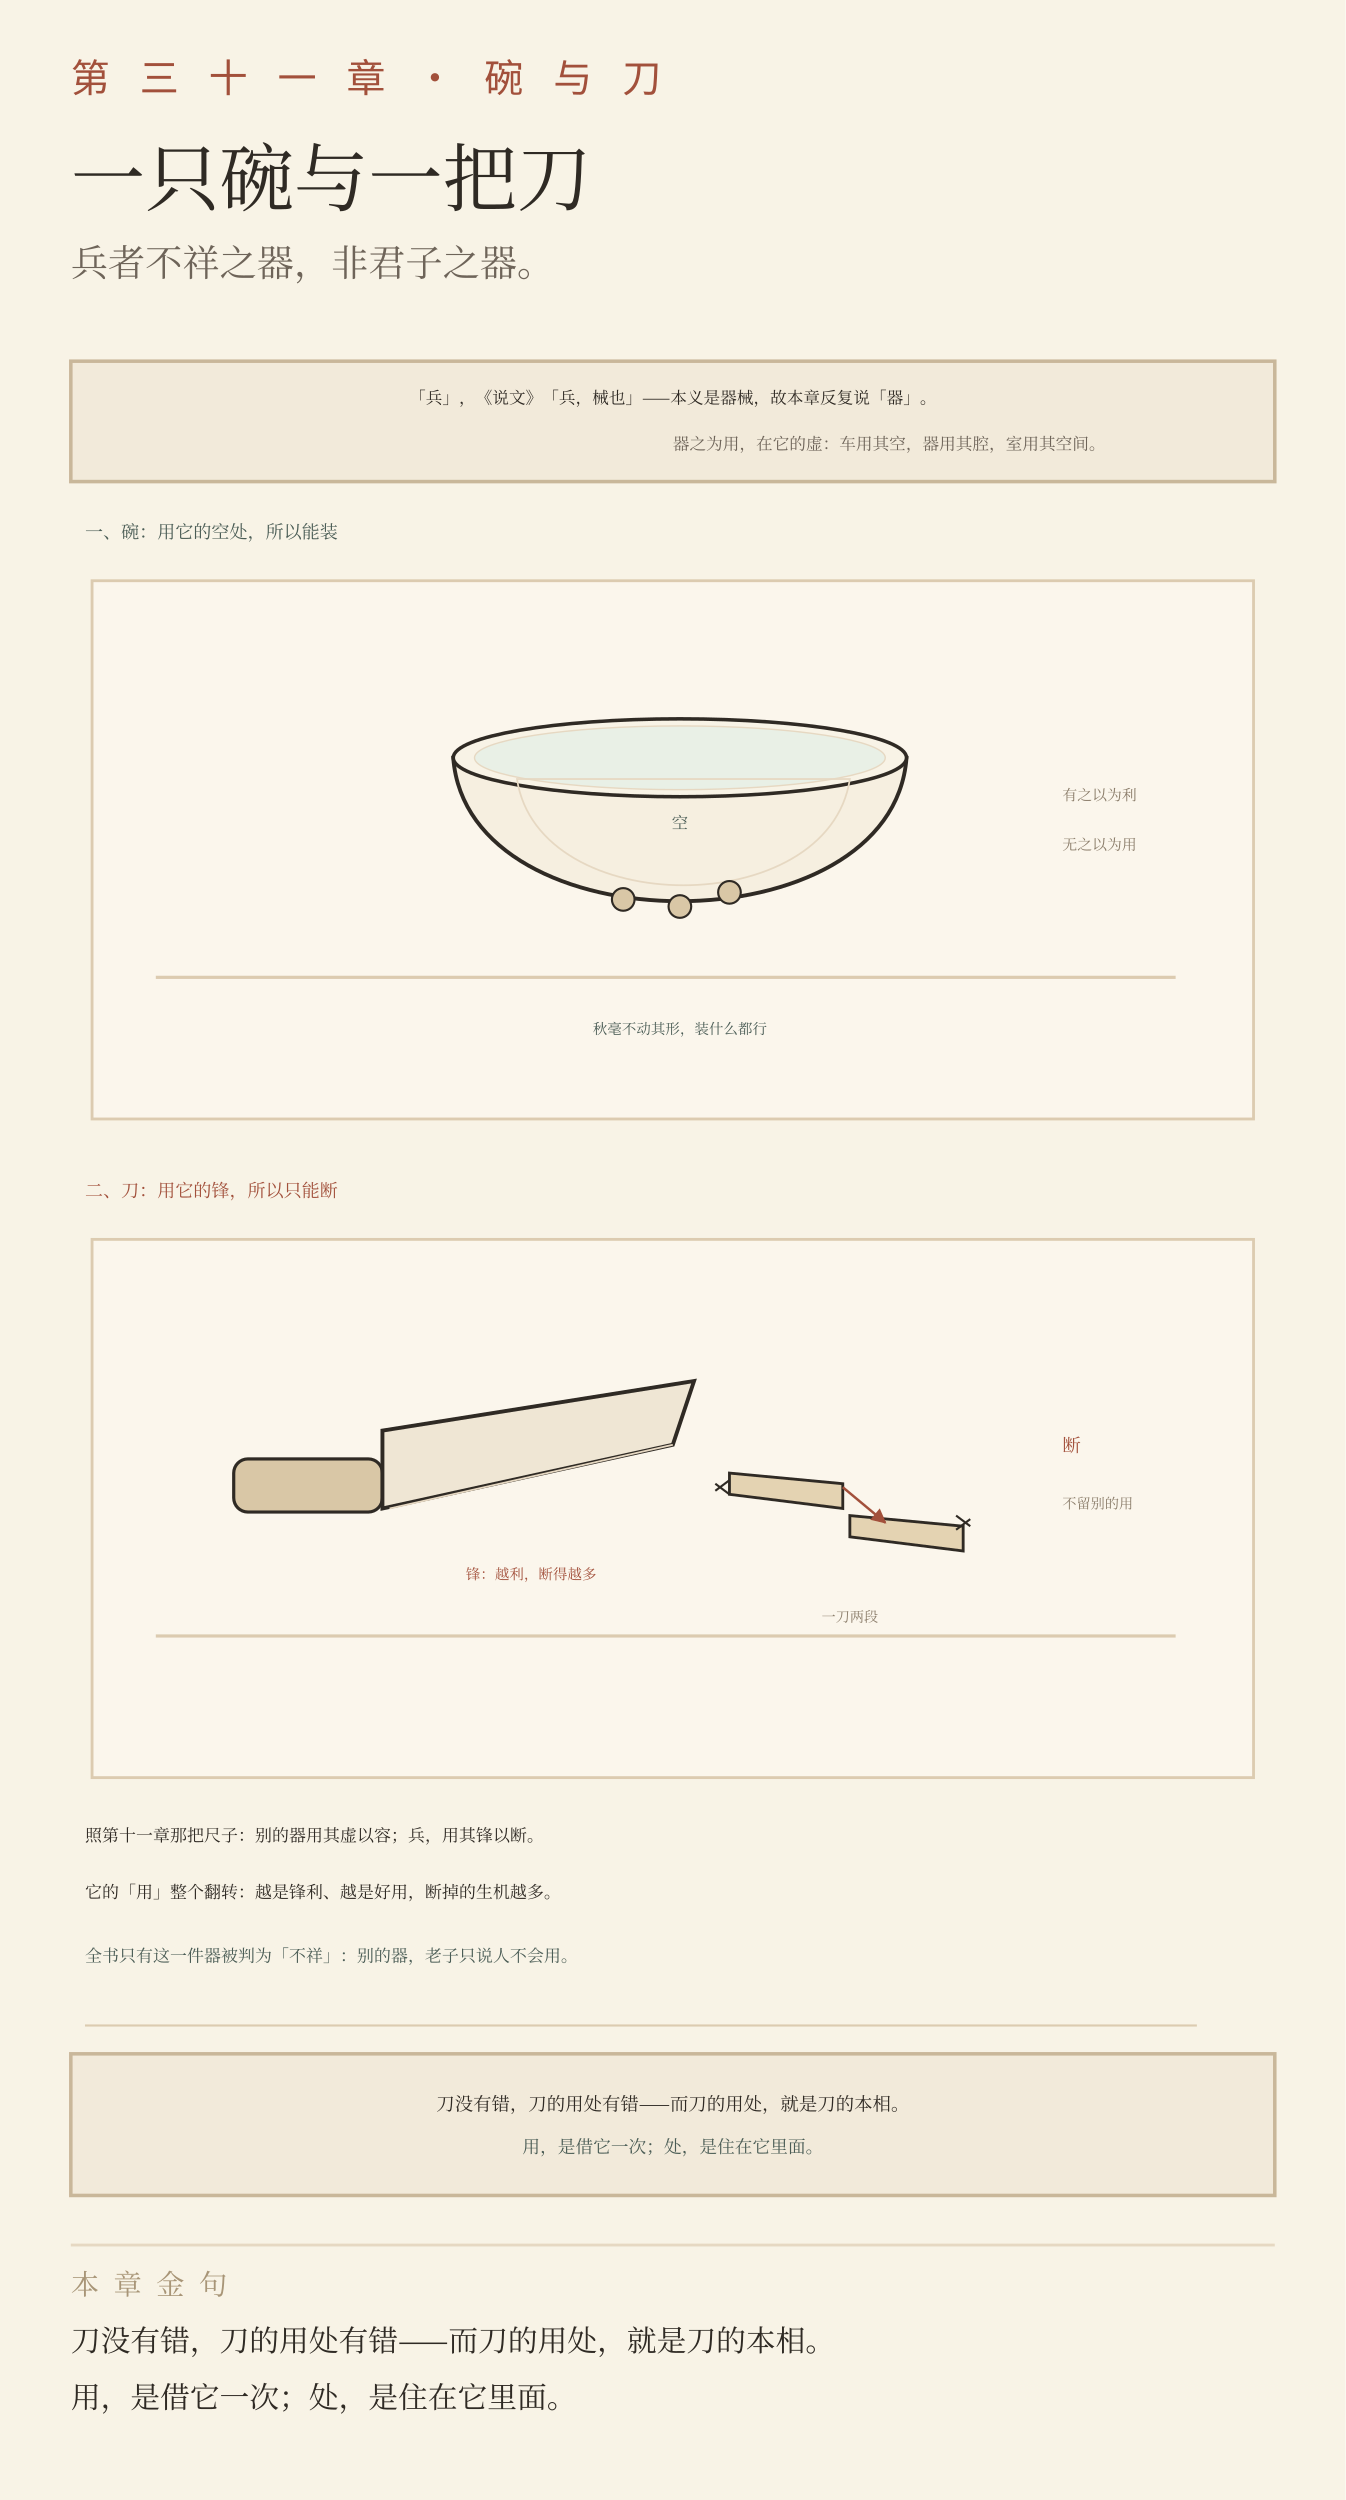
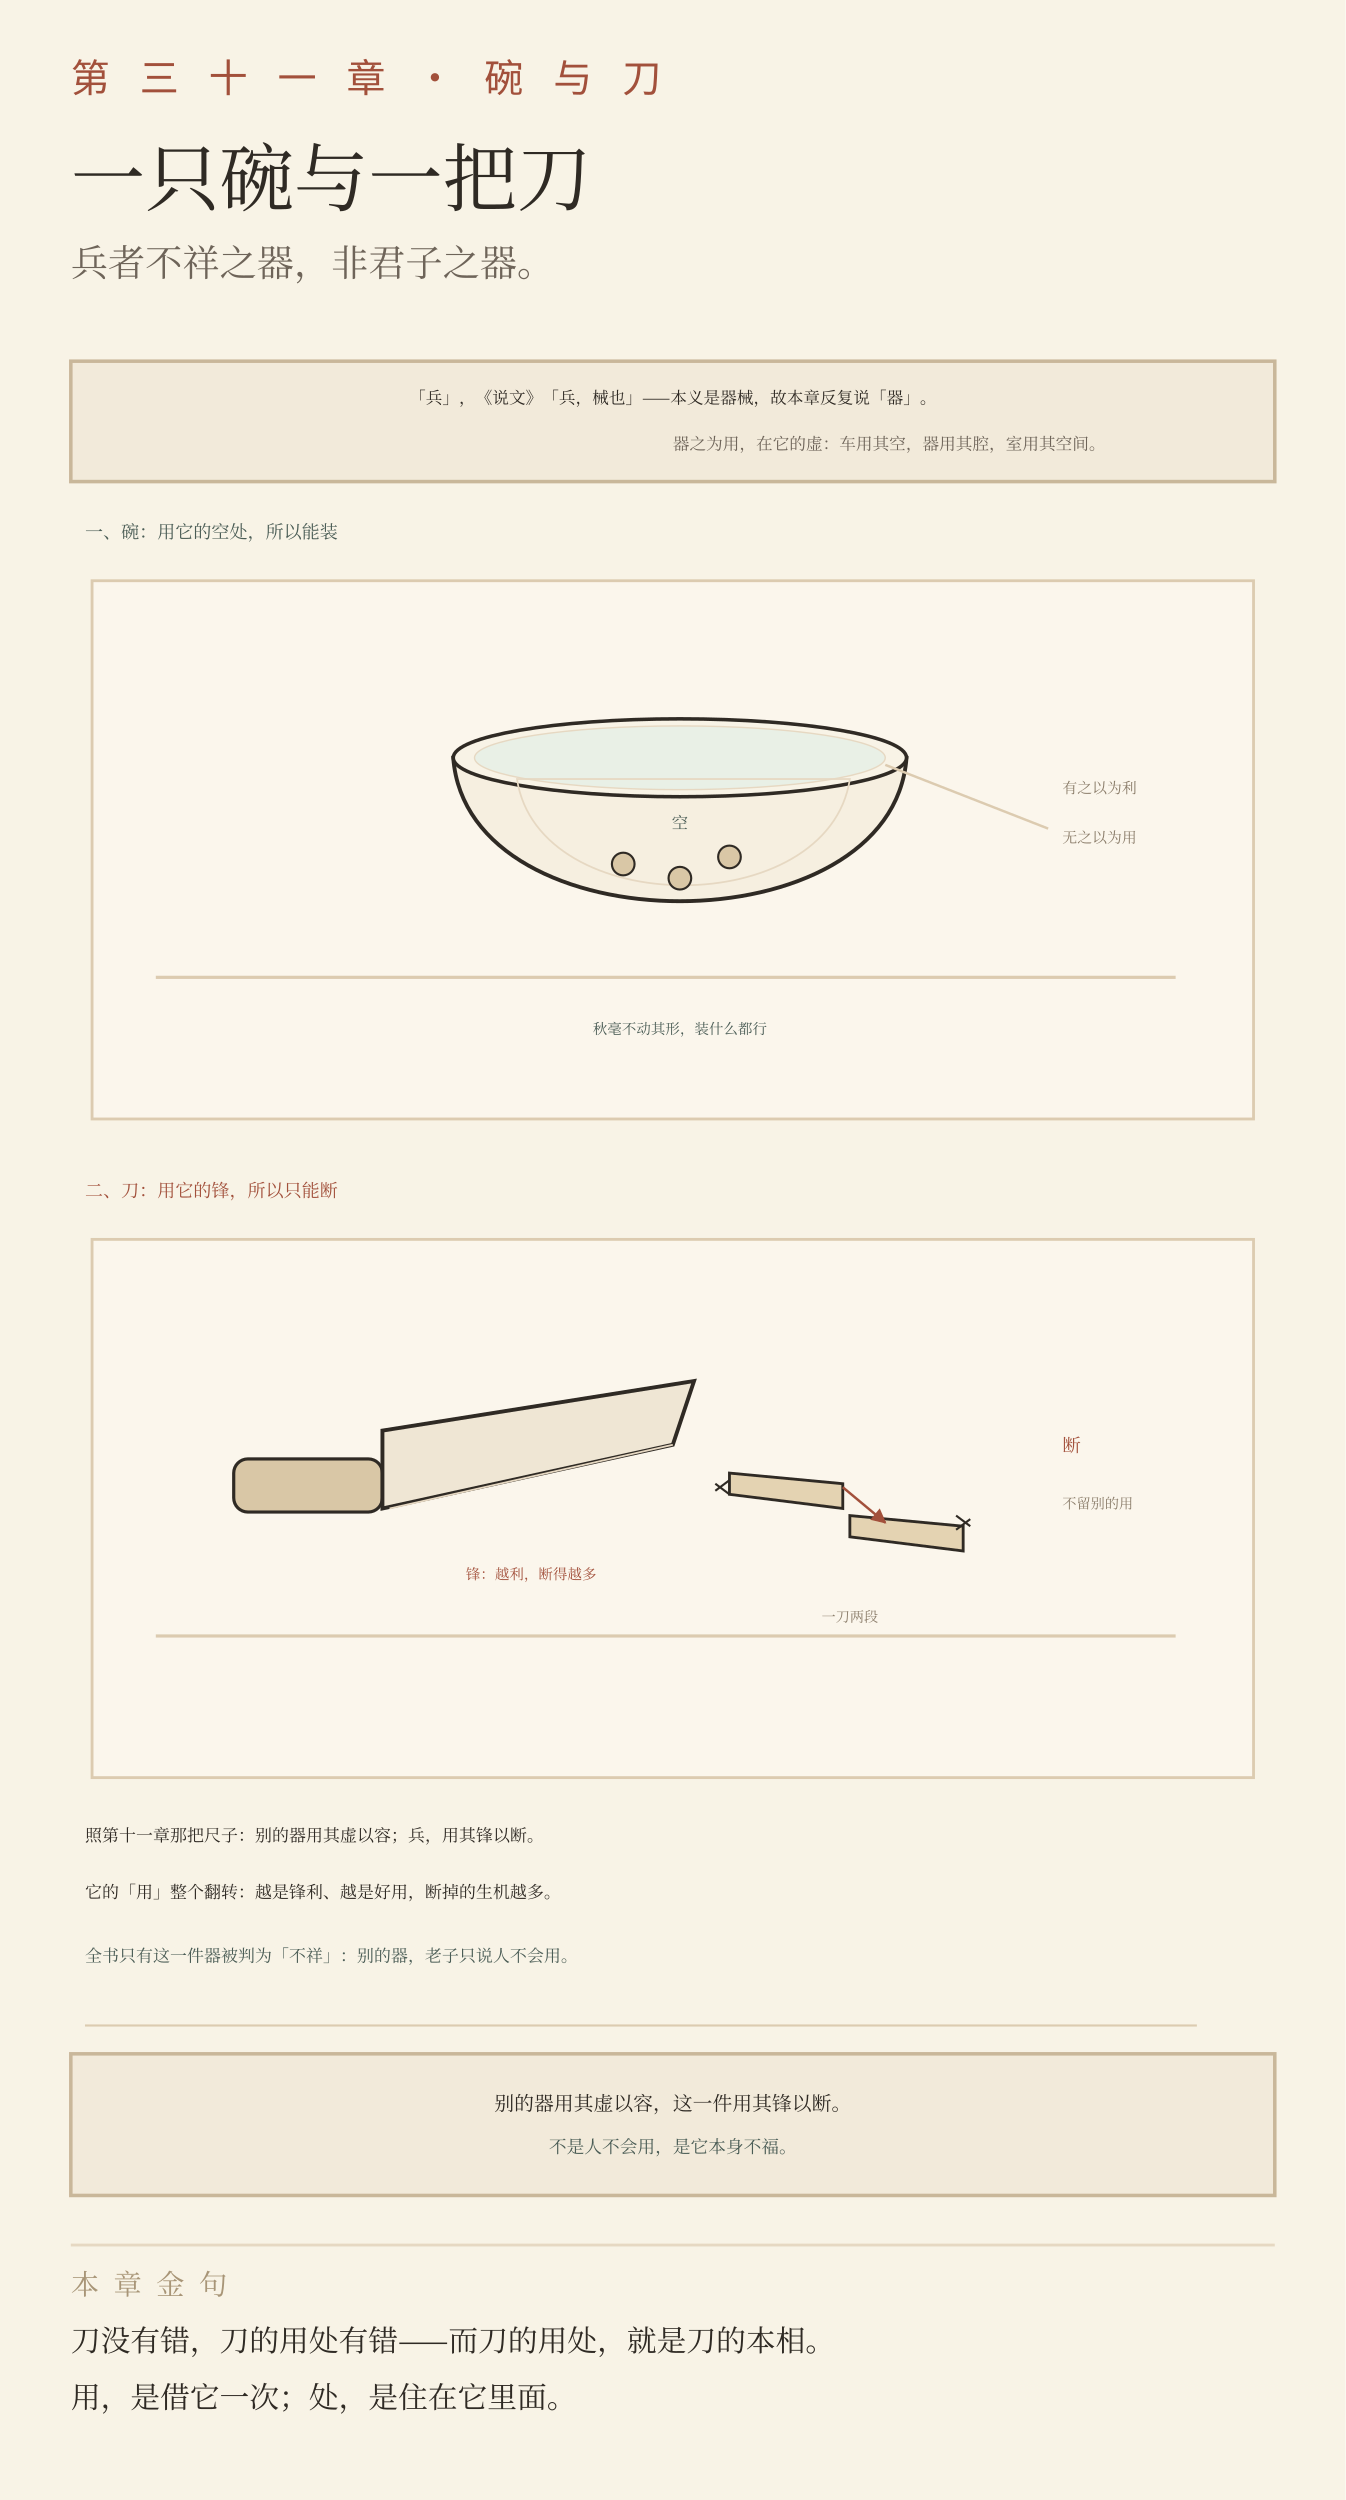
<svg xmlns="http://www.w3.org/2000/svg" viewBox="0 0 380 706" role="img" aria-label="别的器用其虚以容，兵用其锋以断" font-family="'Noto Serif CJK SC','Noto Serif SC','Songti SC',serif">
  <defs>
    <marker id="arr" viewBox="0 0 10 10" refX="9" refY="5" markerWidth="6" markerHeight="6" orient="auto">
      <path d="M0 0 L10 5 L0 10 z" fill="#6E6459" />
    </marker>
    <marker id="arr2" viewBox="0 0 10 10" refX="9" refY="5" markerWidth="6" markerHeight="6" orient="auto">
      <path d="M0 0 L10 5 L0 10 z" fill="#4A5C55" />
    </marker>
    <marker id="arrL" viewBox="0 0 10 10" refX="1" refY="5" markerWidth="6" markerHeight="6" orient="auto">
      <path d="M10 0 L0 5 L10 10 z" fill="#4A5C55" />
    </marker>
    <marker id="arrS" viewBox="0 0 10 10" refX="9" refY="5" markerWidth="6" markerHeight="6" orient="auto">
      <path d="M0 0 L10 5 L0 10 z" fill="#A2503B" />
    </marker>
  </defs>
  <rect x="0" y="0" width="380" height="706" fill="#F8F3E6" />
  <text x="20" y="26" font-size="11" fill="#A2503B" font-family="'Noto Sans CJK SC','Noto Sans SC',sans-serif" letter-spacing="3">第 三 十 一 章 · 碗 与 刀</text>
  <text x="20" y="58" font-size="21" fill="#2F2A24">一只碗与一把刀</text>
  <text x="20" y="78" font-size="10.5" fill="#6E6459">兵者不祥之器，非君子之器。</text>
  <rect x="20" y="102" width="340" height="34" fill="#F2EADA" stroke="#C9B79A" stroke-width="1.0" />
  <text x="190" y="114" font-size="4.7" fill="#2F2A24" text-anchor="middle">「兵」，《说文》「兵，械也」——本义是器械，故本章反复说「器」。</text>
  <text x="190" y="127" font-size="4.7" fill="#6E6459">器之为用，在它的虚：车用其空，器用其腔，室用其空间。</text>
  <text x="24" y="152" font-size="5.1" fill="#4A5C55">一、碗：用它的空处，所以能装</text>
  <rect x="26" y="164" width="328" height="152" fill="#FBF6EC" stroke="#DCCBB0" stroke-width="0.8" />
  <line x1="44" y1="276" x2="332" y2="276" stroke="#DCCBB0" stroke-width="0.9" />
  <path d="M128,214 C132,268 252,268 256,214 Z" fill="#F6EFE0" stroke="#2F2A24" stroke-width="1.1" />
  <ellipse cx="192" cy="214" rx="64" ry="11" fill="#F8F3E6" stroke="#2F2A24" stroke-width="1.0" />
  <ellipse cx="192" cy="214" rx="58" ry="9" fill="#E9F0E6" stroke="#E6D8C2" stroke-width="0.4" />
  <path d="M146,220 C152,260 234,260 240,220 Z" fill="none" stroke="#E6D8C2" stroke-width="0.5" />
  <text x="192" y="234" font-size="4.6" fill="#4A5C55" text-anchor="middle">空</text>
-   <circle cx="176" cy="254" r="3.2" fill="#D9C7A6" stroke="#2F2A24" stroke-width="0.6" />
-   <circle cx="192" cy="256" r="3.2" fill="#D9C7A6" stroke="#2F2A24" stroke-width="0.6" />
-   <circle cx="206" cy="252" r="3.2" fill="#D9C7A6" stroke="#2F2A24" stroke-width="0.6" />
+   <circle cx="176" cy="244" r="3.2" fill="#D9C7A6" stroke="#2F2A24" stroke-width="0.6" />
+   <circle cx="192" cy="248" r="3.2" fill="#D9C7A6" stroke="#2F2A24" stroke-width="0.6" />
+   <circle cx="206" cy="242" r="3.2" fill="#D9C7A6" stroke="#2F2A24" stroke-width="0.6" />
+   <line x1="296" y1="234" x2="250" y2="216" stroke="#DCCBB0" stroke-width="0.7" />
  <text x="192" y="292" font-size="4.1" fill="#4A5C55" text-anchor="middle">秋毫不动其形，装什么都行</text>
-   <text x="300" y="226" font-size="4.2" fill="#8A7C69">有之以为利</text>
-   <text x="300" y="240" font-size="4.2" fill="#8A7C69">无之以为用</text>
+   <text x="300" y="224" font-size="4.2" fill="#8A7C69">有之以为利</text>
+   <text x="300" y="238" font-size="4.2" fill="#8A7C69">无之以为用</text>
  <text x="24" y="338" font-size="5.1" fill="#A2503B">二、刀：用它的锋，所以只能断</text>
  <rect x="26" y="350" width="328" height="152" fill="#FBF6EC" stroke="#DCCBB0" stroke-width="0.8" />
  <line x1="44" y1="462" x2="332" y2="462" stroke="#DCCBB0" stroke-width="0.9" />
  <rect x="66" y="412" width="42" height="15" rx="4" fill="#D9C7A6" stroke="#2F2A24" stroke-width="0.9" />
  <polygon points="108,426 108,404 196,390 190,408" fill="#EFE6D4" stroke="#2F2A24" stroke-width="1.1" />
  <line x1="110" y1="426" x2="190" y2="408" stroke="#E6D8C2" stroke-width="0.5" />
  <text x="150" y="446" font-size="4.1" fill="#A2503B" text-anchor="middle">锋：越利，断得越多</text>
  <path d="M206,422 l32,4 l0,-7 l-32,-3 Z" fill="#E4D3B2" stroke="#2F2A24" stroke-width="0.8" />
  <path d="M240,434 l32,4 l0,-7 l-32,-3 Z" fill="#E4D3B2" stroke="#2F2A24" stroke-width="0.8" />
  <path d="M206,422 l-4,-3 M206,418 l-4,3 M270,432 l4,-3 M270,428 l4,3" fill="none" stroke="#2F2A24" stroke-width="0.6" />
  <line x1="238" y1="420" x2="250" y2="430" stroke="#A2503B" stroke-width="0.7" marker-end="url(#arrS)" />
  <text x="240" y="458" font-size="4.0" fill="#8A7C69" text-anchor="middle">一刀两段</text>
  <text x="300" y="410" font-size="5.2" fill="#A2503B">断</text>
  <text x="300" y="426" font-size="4.0" fill="#8A7C69">不留别的用</text>
  <text x="24" y="520" font-size="4.8" fill="#2F2A24">照第十一章那把尺子：别的器用其虚以容；兵，用其锋以断。</text>
  <text x="24" y="536" font-size="4.8" fill="#2F2A24">它的「用」整个翻转：越是锋利、越是好用，断掉的生机越多。</text>
  <text x="24" y="554" font-size="4.8" fill="#4A5C55">全书只有这一件器被判为「不祥」：别的器，老子只说人不会用。</text>
  <line x1="24" y1="572" x2="338" y2="572" stroke="#DCCBB0" stroke-width="0.6" />
  <rect x="20" y="580" width="340" height="40" fill="#F2EADA" stroke="#C9B79A" stroke-width="1.0" />
-   <text x="190" y="596" font-size="5.2" fill="#2F2A24" text-anchor="middle">刀没有错，刀的用处有错——而刀的用处，就是刀的本相。</text>
-   <text x="190" y="608" font-size="5.0" fill="#4A5C55" text-anchor="middle">用，是借它一次；处，是住在它里面。</text>
+   <text x="190" y="596" font-size="5.6" fill="#2F2A24" text-anchor="middle">别的器用其虚以容，这一件用其锋以断。</text>
+   <text x="190" y="608" font-size="5.0" fill="#4A5C55" text-anchor="middle">不是人不会用，是它本身不福。</text>
  <line x1="20" y1="634" x2="360" y2="634" stroke="#E6D8C2" stroke-width="0.8" />
  <text x="20" y="648" font-size="8.0" fill="#A89577" letter-spacing="1">本 章 金 句</text>
  <text x="20" y="664" font-size="8.4" fill="#2F2A24">刀没有错，刀的用处有错——而刀的用处，就是刀的本相。</text>
  <text x="20" y="680" font-size="8.4" fill="#2F2A24">用，是借它一次；处，是住在它里面。</text>
</svg>
